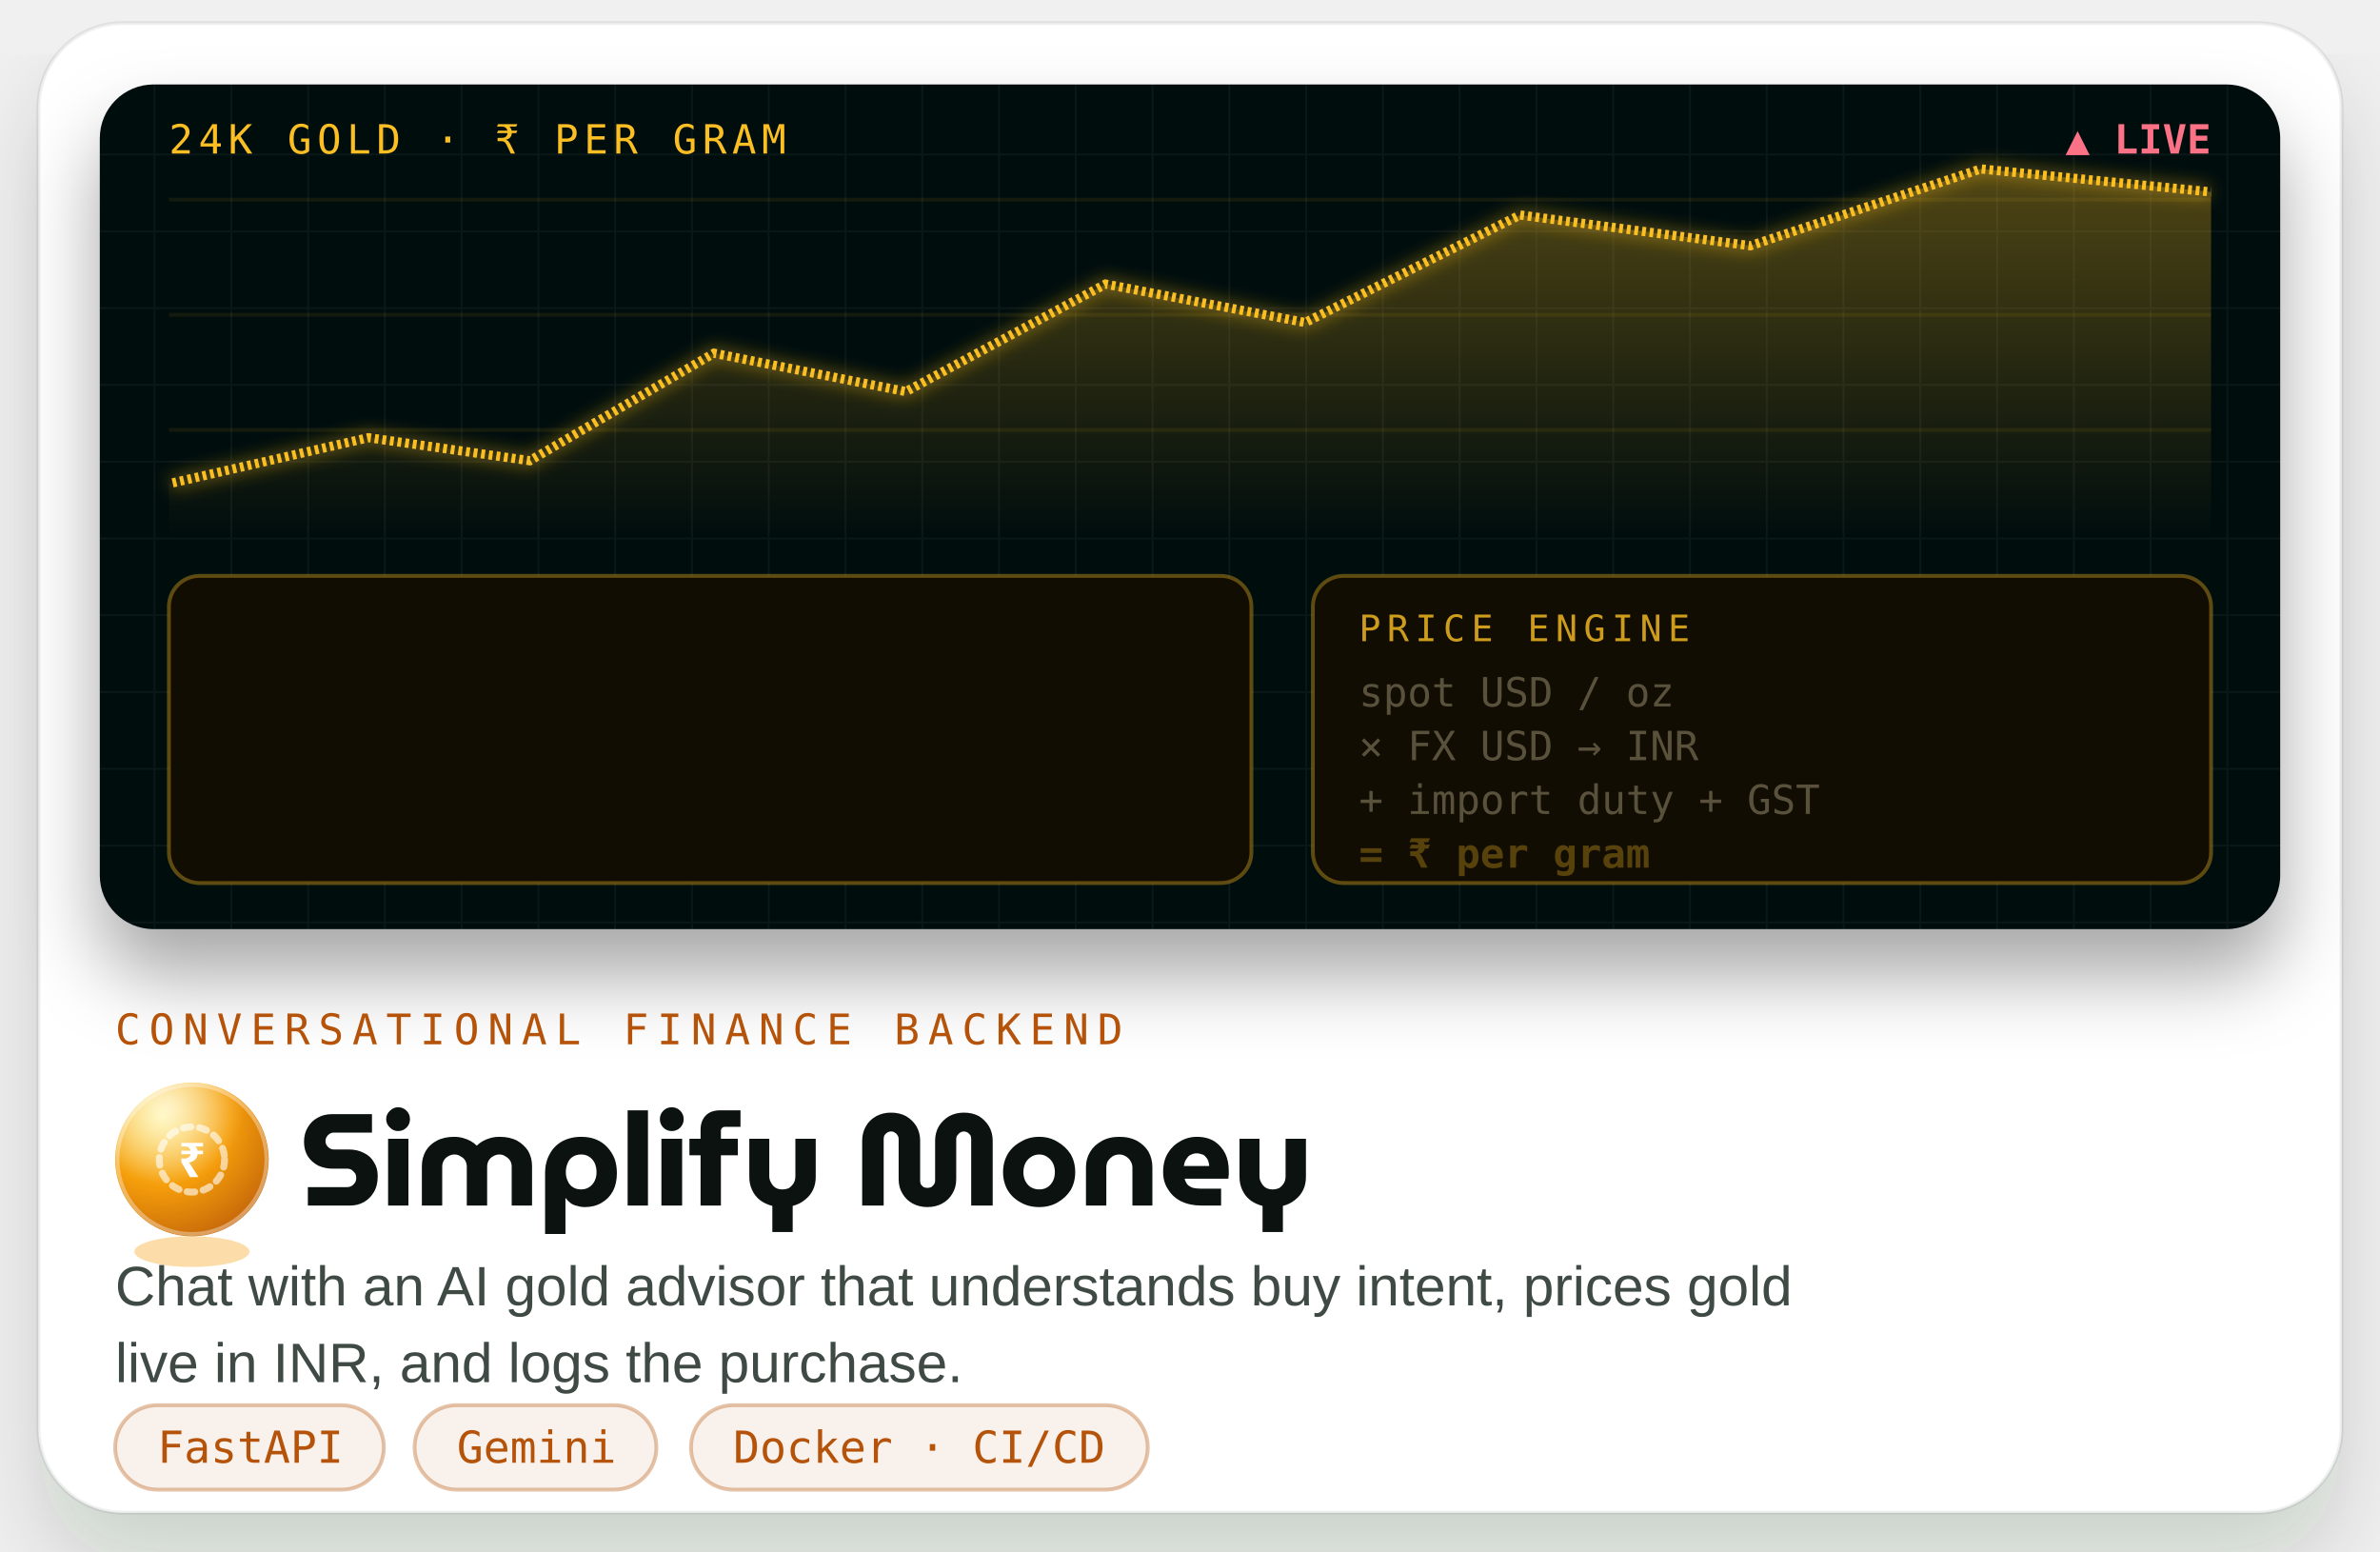
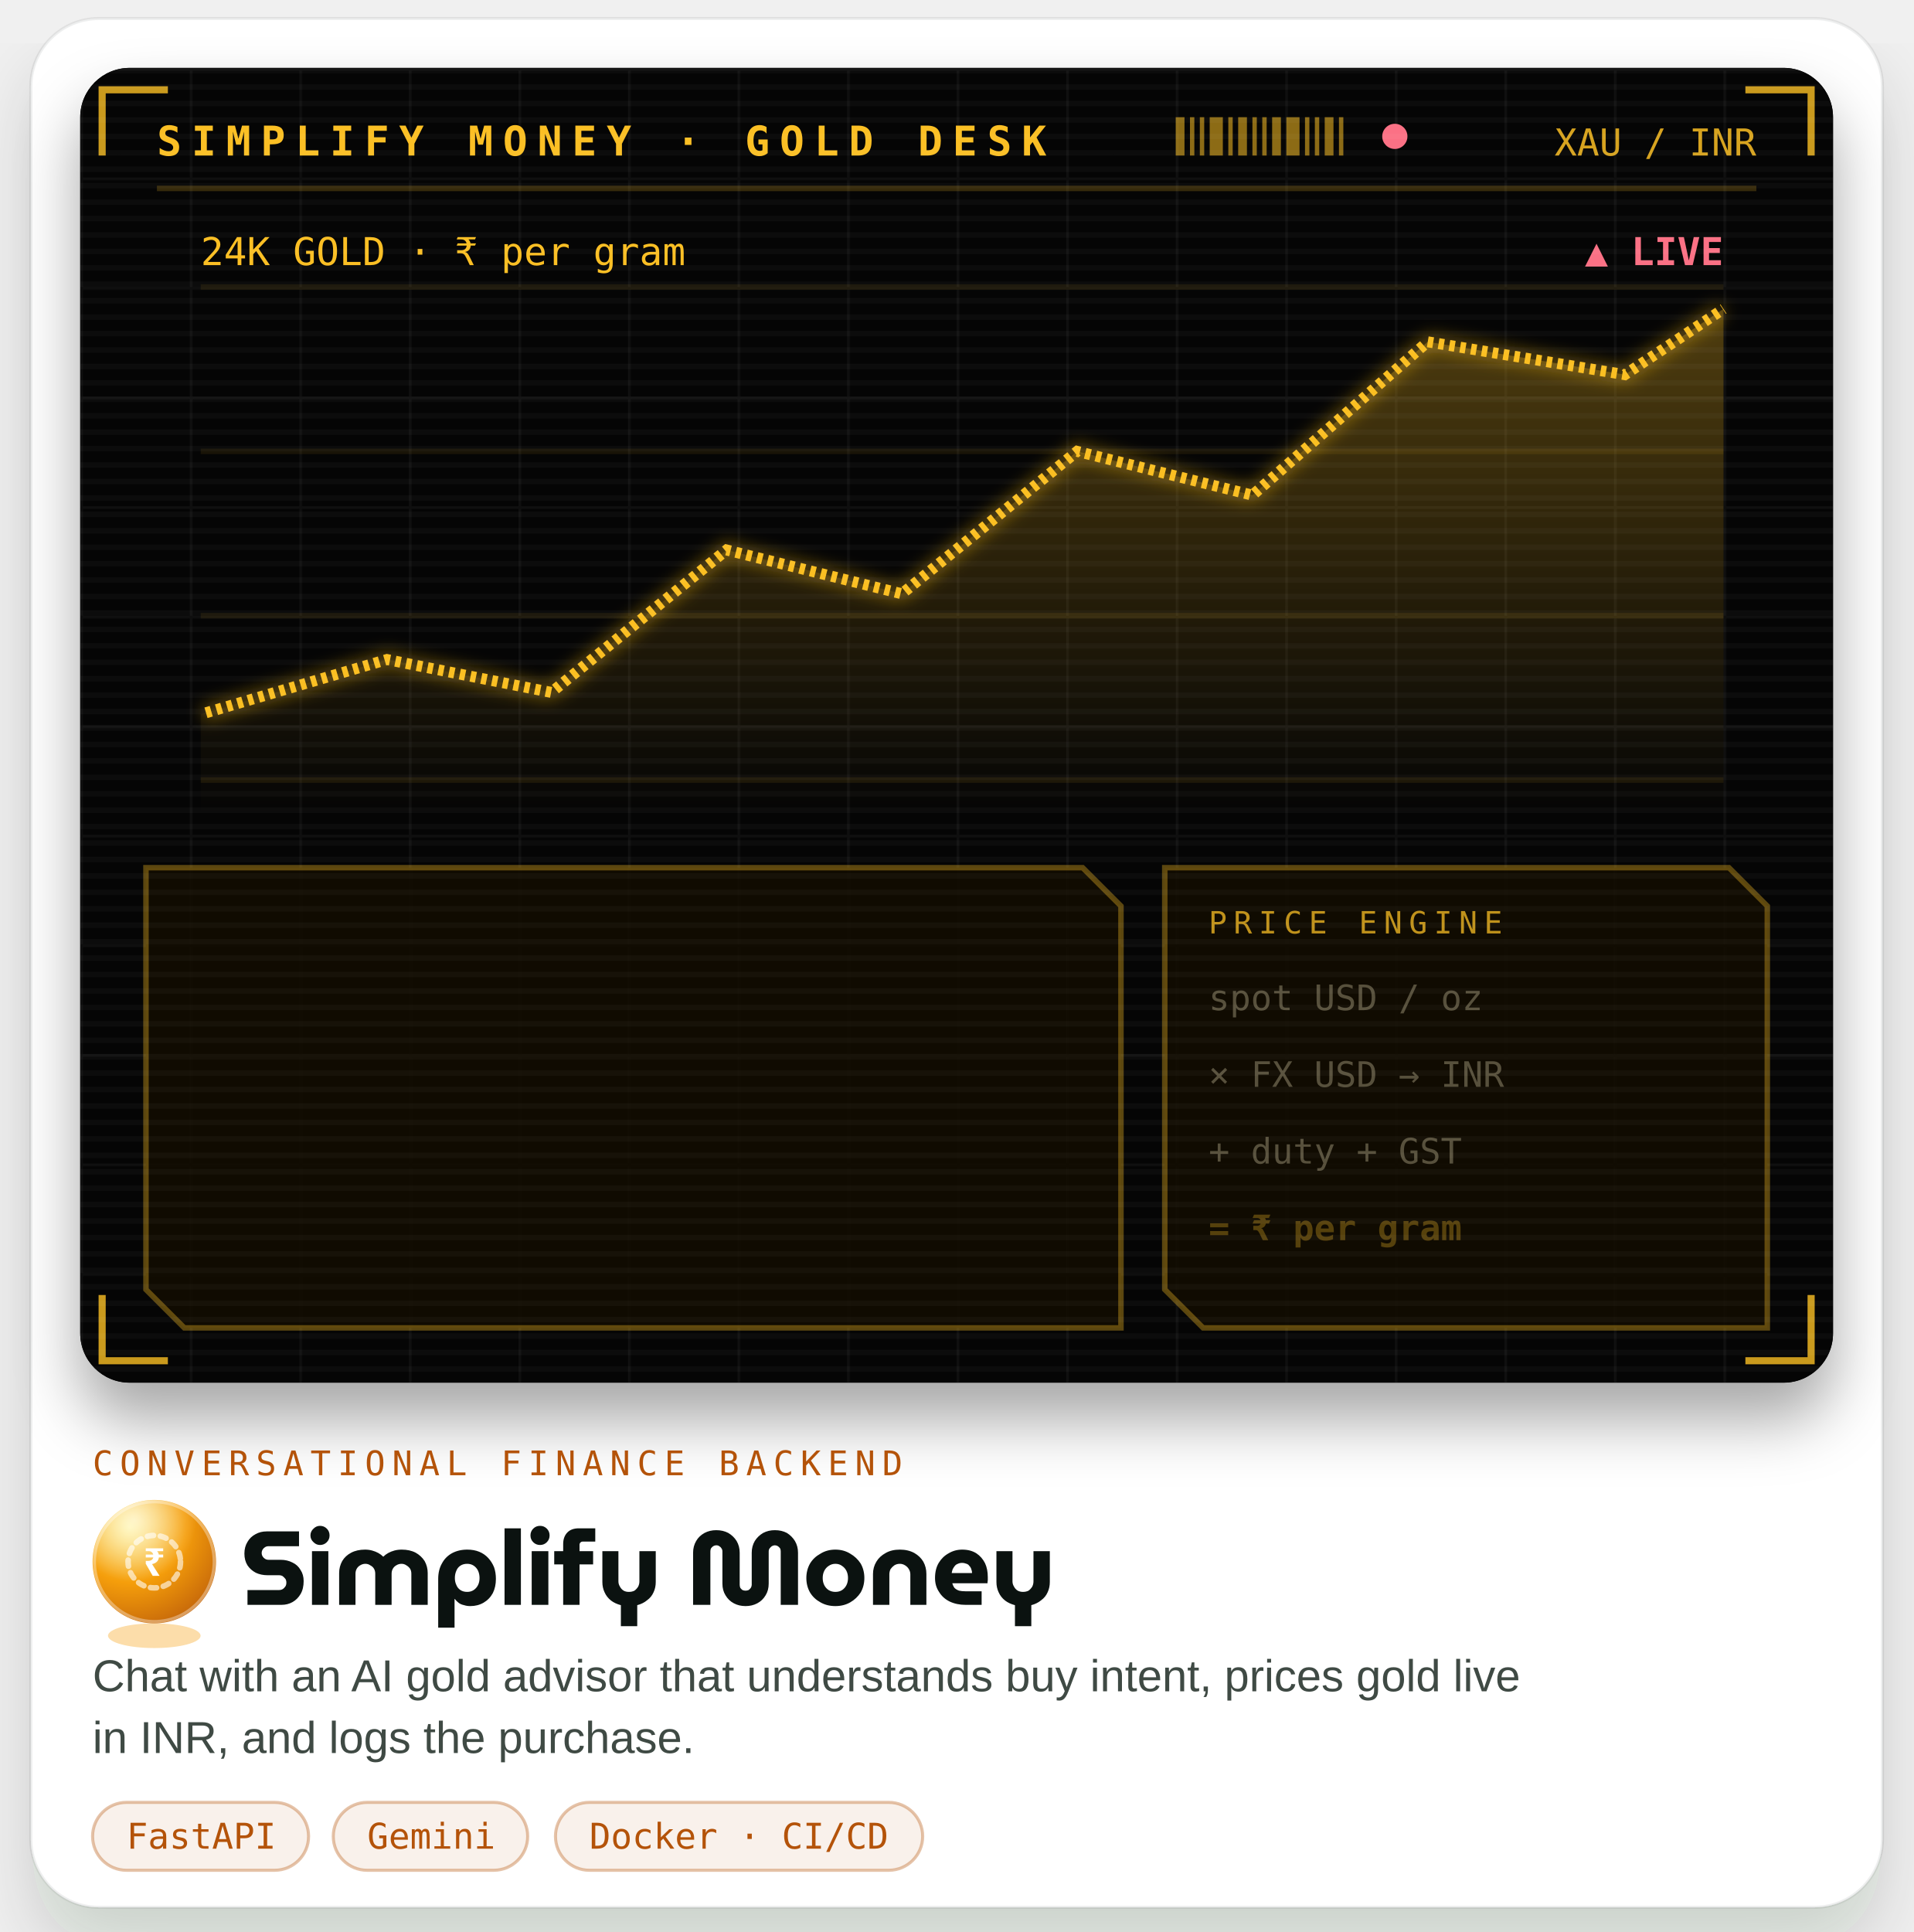
- <svg xmlns="http://www.w3.org/2000/svg" width="620" height="404" viewBox="0 0 620 404" role="img">
-   <style>.live{animation:live 1.2s steps(2,jump-none) infinite}@keyframes live{50%{opacity:.15}}.float{animation:float 5s ease-in-out infinite}@keyframes float{50%{transform:translateY(-3px)}}.draw{stroke-dasharray:1;stroke-dashoffset:1;animation:draw 7s ease-in-out infinite}@keyframes draw{0%{stroke-dashoffset:1}45%,96%{stroke-dashoffset:0}100%{stroke-dashoffset:1}}.msg{opacity:0;animation:msg 7s ease-out infinite}@keyframes msg{0%{opacity:0;transform:translateY(5px)}6%,88%{opacity:1;transform:none}100%{opacity:0}}.step{opacity:.3;animation:step 7s ease-out infinite}@keyframes step{0%{opacity:.3}5%,80%{opacity:1}95%,100%{opacity:.3}}</style>
+ <svg xmlns="http://www.w3.org/2000/svg" width="620" height="626" viewBox="0 0 620 626" role="img">
+   <style>.rd-spin { transform-box: view-box; animation: spin 4s linear infinite; }.vt-429 { opacity: 0; animation: vt429 5.6s ease-in-out infinite; }.vt-200 { opacity: 0; animation: vt200 5.6s ease-in-out infinite; }.vt-ans { stroke-dasharray: 1; stroke-dashoffset: 1; animation: vtans 5.6s ease-in-out infinite; }.vt-ring { stroke-dasharray: 1; stroke-dashoffset: 1; animation: vtring 5.6s ease-in-out infinite; }.vt-p1 { opacity: 0; animation: vtp1 5.6s ease-in-out infinite; }.vt-p2 { opacity: 0; animation: vtp2 5.6s ease-in-out infinite; }.au-draw { stroke-dasharray: 1; stroke-dashoffset: 1; animation: audraw 3.5s linear infinite; }.au-live { animation: aulive 1.6s ease-in-out infinite; }.au-s0 { opacity: 0; animation: au-s0 7s ease-out infinite; }.au-s1 { opacity: 0; animation: au-s1 7s ease-out infinite; }.au-s2 { opacity: 0; animation: au-s2 7s ease-out infinite; }.au-p0 { opacity: 0.3; animation: au-p0 7s ease-out infinite; }.au-p1 { opacity: 0.3; animation: au-p1 7s ease-out infinite; }.au-p2 { opacity: 0.3; animation: au-p2 7s ease-out infinite; }.au-p3 { opacity: 0.3; animation: au-p3 7s ease-out infinite; }.rd-sonar { transform-box: fill-box; transform-origin: center; opacity: 0; animation: rsonar 3.2s ease-out infinite; }.rd-lock { transform-box: view-box; opacity: 0; animation: rlock 4s linear infinite; }.rd-card { opacity: 0; animation: rcard 4s ease-out infinite; }.vt-flow { animation: vflow 1.4s linear infinite; }.vt-float { animation: vfloat 4s ease-in-out infinite; }.vt-shine { animation: vshine 2.8s ease-in-out infinite; }.vt-twinkle { transform-box: fill-box; transform-origin: center; animation: vtwinkle 1.8s ease-in-out infinite; }.gl-eq { transform-box: fill-box; transform-origin: center; animation: gleq 0.9s ease-in-out infinite alternate; }.ev-eqc { transform-box: fill-box; transform-origin: center; animation: eq 0.8s ease-in-out infinite alternate; }.ev-type { clip-path: inset(0 100% 0 0); animation: evtype 8s steps(52) infinite; }.ev-sub { opacity: 0; animation: evsub 8s ease-out infinite; }.ev-chip { opacity: 0; animation: evchip 8s ease-out infinite; }.ev-neon { opacity: 0.12; animation: evneon 8s linear infinite; }.ev-press { opacity: 0; transform-box: fill-box; transform-origin: center; animation: evpress 8s ease-out infinite; }.ev-sweep { animation: evsweep 8s ease-in-out infinite; }.ev-toast { opacity: 0; animation: evtoast 8s ease-out infinite; }.rd-sweep { transform-box: view-box; transform-origin: 100px 100px; animation: spin 4s linear infinite; }.rd-blip { opacity: 0.15; animation: rblip 4s linear infinite; }.rd-ping { transform-box: fill-box; transform-origin: center; opacity: 0; animation: rping 4s ease-out infinite; }.rd-ticker { animation: rticker 22s linear infinite; }.rd-cell { animation: rcell 3.6s linear infinite; }.rd-flash { opacity: 0; animation: rflash 4s ease-out infinite; }.rd-packet { animation: rpacket 4s linear infinite; }.vt-card { animation: vcard 5.6s ease-out infinite; }.vt-bar { transform-box: fill-box; transform-origin: bottom; animation: vbar 5.6s ease-out infinite; }.vt-track { opacity: 0.35; animation: vtrack 4.5s linear infinite; }.ev-playhead { animation: evplay 10s linear infinite; }.rd-live { animation: live 1.2s steps(2, jump-none) infinite; }.ev-scan { animation: evscan 3.4s ease-in-out infinite; }.ev-lid { transform-box: view-box; transform-origin: 160px 96px; animation: blink 5s ease-in-out infinite; }.ev-eq { transform-box: fill-box; transform-origin: 50% 100%; animation: eq 0.8s ease-in-out infinite alternate; }.ev-pupil { transform-box: fill-box; transform-origin: center; animation: pupil 2.4s ease-in-out infinite; }.ev-pill { opacity: 0.3; animation: pill 3.6s ease-in-out infinite; }.vt-fill { transform-box: fill-box; transform-origin: left center; animation: vfill 5.2s ease-in-out infinite; }.vt-hub { transform-box: fill-box; transform-origin: center; animation: hub 2.6s ease-in-out infinite; }.gl-spin { transform-box: view-box; transform-origin: 12px 12px; animation: spin 3.2s linear infinite; }.gl-ping { transform-box: fill-box; transform-origin: center; animation: glping 3.2s ease-out infinite; }.gl-blink { transform-box: view-box; transform-origin: 12px 12px; animation: blink 4.5s ease-in-out infinite; }.gl-look { animation: gllook 4.5s ease-in-out infinite; }.gl-node { transform-box: fill-box; transform-origin: center; animation: glnode 1.4s ease-in-out infinite; }@keyframes vt429 { 0%, 20% { opacity: 0; } 23%, 36% { opacity: 1; } 40%, 100% { opacity: 0; } }@keyframes vt200 { 0%, 46% { opacity: 0; } 50%, 90% { opacity: 1; } 94%, 100% { opacity: 0; } }@keyframes vtans { 0%, 60% { stroke-dashoffset: 1; } 76%, 95% { stroke-dashoffset: 0; } 100% { stroke-dashoffset: 1; } }@keyframes vtring { 0%, 76% { stroke-dashoffset: 1; } 88%, 97% { stroke-dashoffset: 0.12; } 100% { stroke-dashoffset: 1; } }@keyframes vtp1 { 0% { transform: translate(70px, 92px); opacity: 0; } 10% { transform: translate(132px, 107px); opacity: 1; } 14% { transform: translate(184px, 112px); opacity: 1; } 22% { transform: translate(240px, 50px); opacity: 1; } 28%, 100% { transform: translate(240px, 50px); opacity: 0; } }@keyframes vtp2 { 0%, 40% { transform: translate(184px, 112px); opacity: 0; } 50% { transform: translate(240px, 90px); opacity: 1; } 60% { transform: translate(240px, 90px); opacity: 1; } 68% { transform: translate(225px, 150px); opacity: 1; } 78%, 100% { transform: translate(223px, 196px); opacity: 0; } }@keyframes audraw { 0% { stroke-dashoffset: 1; } 70%, 100% { stroke-dashoffset: 0; } }@keyframes aulive { 0%, 100% { opacity: 0.3; } 50% { opacity: 1; } }@keyframes au-s0 { 0%, 2.0% { opacity: 0; } 6.0%, 93% { opacity: 1; } 100% { opacity: 0; } }@keyframes au-s1 { 0%, 22.0% { opacity: 0; } 26.0%, 93% { opacity: 1; } 100% { opacity: 0; } }@keyframes au-s2 { 0%, 42.0% { opacity: 0; } 46.0%, 93% { opacity: 1; } 100% { opacity: 0; } }@keyframes au-p0 { 0%, 50.0% { opacity: 0.3; } 54.0%, 93% { opacity: 1; } 100% { opacity: 0.3; } }@keyframes au-p1 { 0%, 60.0% { opacity: 0.3; } 64.0%, 93% { opacity: 1; } 100% { opacity: 0.3; } }@keyframes au-p2 { 0%, 70.0% { opacity: 0.3; } 74.0%, 93% { opacity: 1; } 100% { opacity: 0.3; } }@keyframes au-p3 { 0%, 80.0% { opacity: 0.3; } 84.0%, 93% { opacity: 1; } 100% { opacity: 0.3; } }@keyframes rsonar { 0% { transform: scale(0.05); opacity: 0.8; } 100% { transform: scale(1); opacity: 0; } }@keyframes rlock { 0% { opacity: 0; transform: scale(2.2); } 6% { opacity: 1; transform: scale(1); } 55% { opacity: 1; transform: scale(1); } 70%, 100% { opacity: 0; transform: scale(1); } }@keyframes rcard { 0%, 3% { opacity: 0; transform: translateX(-6px); } 10%, 55% { opacity: 1; transform: none; } 70%, 100% { opacity: 0; transform: none; } }@keyframes vflow { to { stroke-dashoffset: -34; } }@keyframes vfloat { 50% { transform: translateY(-3px); } }@keyframes vshine { 0% { transform: translateX(0) skewX(-18deg); } 60%, 100% { transform: translateX(78px) skewX(-18deg); } }@keyframes vtwinkle { 0%, 100% { opacity: 0.1; transform: scale(0.4); } 50% { opacity: 1; transform: scale(1.1); } }@keyframes gleq { from { transform: scaleY(0.5); } to { transform: scaleY(1); } }@keyframes evtype { 0%, 4% { clip-path: inset(0 100% 0 0); } 34%, 95% { clip-path: inset(0 0 0 0); } 100% { clip-path: inset(0 100% 0 0); } }@keyframes evsub { 0%, 34% { opacity: 0; } 38%, 94% { opacity: 1; } 100% { opacity: 0; } }@keyframes evchip { 0% { opacity: 0; transform: translateY(3px); } 3%, 62% { opacity: 1; transform: none; } 66%, 100% { opacity: 0; } }@keyframes evneon { 0% { opacity: 0.12; } 1% { opacity: 0.9; } 2% { opacity: 0.25; } 3.5% { opacity: 1; } 4.5% { opacity: 0.5; } 6%, 50% { opacity: 1; } 56%, 100% { opacity: 0.12; } }@keyframes evpress { 0%, 76% { opacity: 0; transform: scale(1); } 78% { opacity: 1; transform: scale(0.94); } 81% { transform: scale(1.04); } 84%, 92% { opacity: 1; transform: scale(1); } 96%, 100% { opacity: 0; } }@keyframes evsweep { 0%, 62% { transform: translateX(0) skewX(-20deg); } 74%, 100% { transform: translateX(420px) skewX(-20deg); } }@keyframes evtoast { 0%, 80% { opacity: 0; transform: translateY(6px); } 83%, 95% { opacity: 1; transform: none; } 100% { opacity: 0; } }@keyframes spin { to { transform: rotate(360deg); } }@keyframes rblip { 0% { opacity: 1; } 70%, 100% { opacity: 0.15; } }@keyframes rping { 0% { transform: scale(1); opacity: 0.9; } 45%, 100% { transform: scale(5); opacity: 0; } }@keyframes rticker { to { transform: translateY(-200px); } }@keyframes rcell { 0% { opacity: 1; } 25%, 100% { opacity: 0.28; } }@keyframes rflash { 0% { opacity: 1; } 30%, 100% { opacity: 0; } }@keyframes rpacket { 0% { transform: translateX(0); opacity: 1; } 80% { transform: translateX(264px); opacity: 1; } 90%, 100% { transform: translateX(264px); opacity: 0; } }@keyframes vcard { 0% { opacity: 0; transform: translateX(-10px); } 12%, 90% { opacity: 1; transform: none; } 100% { opacity: 0; } }@keyframes vbar { 0%, 84% { transform: scaleY(0.15); } 93%, 98% { transform: scaleY(1); } 100% { transform: scaleY(0.15); } }@keyframes vtrack { 0%, 10% { opacity: 1; } 12%, 100% { opacity: 0.35; } }@keyframes evplay { to { transform: translateX(292px); } }@keyframes live { 50% { opacity: 0.15; } }@keyframes evscan { 0%, 100% { transform: translateY(0); opacity: 0.05; } 50% { transform: translateY(var(--scan-d, 150px)); opacity: 0.55; } }@keyframes blink { 0%, 90%, 100% { transform: scaleY(1); } 94% { transform: scaleY(0.06); } }@keyframes eq { from { transform: scaleY(0.2); } to { transform: scaleY(1); } }@keyframes pupil { 50% { transform: scale(1.35); } }@keyframes pill { 0%, 45%, 100% { opacity: 0.3; } 10%, 32% { opacity: 1; } }@keyframes vfill { 0% { transform: scaleX(0); } 15%, 90% { transform: scaleX(1); } 100% { transform: scaleX(0); } }@keyframes hub { 50% { transform: scale(1.12); } }@keyframes glping { 0%, 100% { opacity: 0.35; transform: scale(0.8); } 12% { opacity: 1; transform: scale(1.35); } }@keyframes gllook { 0%, 30%, 100% { transform: translateX(0); } 45%, 60% { transform: translateX(1.2px); } 72%, 85% { transform: translateX(-1.2px); } }@keyframes glnode { 0%, 100% { transform: scale(0.8); opacity: 0.75; } 30% { transform: scale(1.3); opacity: 1; } }.gl-live{animation:live 1.2s steps(2,jump-none) infinite}@keyframes live{50%{opacity:.15}}.float{animation:float 5s ease-in-out infinite}@keyframes float{50%{transform:translateY(-3px)}}</style>
  <defs>
    <filter id="card" x="-10%" y="-10%" width="120%" height="140%">
      <feDropShadow dx="0" dy="14" stdDeviation="12" flood-color="#062a1e" flood-opacity="0.16" />
    </filter>
-     <filter id="screen" x="-10%" y="-10%" width="120%" height="140%">
+     <filter id="screen" x="-10%" y="-10%" width="120%" height="130%">
      <feDropShadow dx="0" dy="12" stdDeviation="10" flood-color="#000" flood-opacity="0.35" />
    </filter>
    <clipPath id="scr">
-       <rect x="26" y="22" width="568" height="220" rx="14" />
+       <rect x="26" y="22" width="568" height="426" rx="16" />
    </clipPath>
-     <pattern id="g" width="20" height="20" patternUnits="userSpaceOnUse">
-       <path d="M20 0H0V20" fill="none" stroke="#fff" stroke-opacity="0.045" />
+     <pattern id="grid" width="20" height="20" patternUnits="userSpaceOnUse">
+       <path d="M20 0H0V20" fill="none" stroke="#fff" stroke-opacity="0.04" />
    </pattern>
-     <linearGradient id="area" x1="0" y1="0" x2="0" y2="1">
-       <stop offset="0" stop-color="#fbbf24" stop-opacity="0.32" />
-       <stop offset="1" stop-color="#fbbf24" stop-opacity="0" />
-     </linearGradient>
-     <filter id="ag" x="-20%" y="-50%" width="140%" height="200%">
-       <feGaussianBlur stdDeviation="2.2" result="b" />
-       <feMerge>
-         <feMergeNode in="b" />
-         <feMergeNode in="SourceGraphic" />
-       </feMerge>
-     </filter>
+     <pattern id="scan" width="4" height="3" patternUnits="userSpaceOnUse">
+       <rect width="4" height="1" fill="#fff" fill-opacity="0.03" />
+     </pattern>
  </defs>
  <g filter="url(#card)">
-     <rect x="10" y="6" width="600" height="388" rx="22" fill="#ffffff" stroke="rgba(11,18,16,0.07)" />
+     <rect x="10" y="6" width="600" height="612" rx="22" fill="#ffffff" stroke="rgba(11,18,16,0.07)" />
  </g>
  <g filter="url(#screen)">
-     <rect x="26" y="22" width="568" height="220" rx="14" fill="#060908" />
+     <rect x="26" y="22" width="568" height="426" rx="16" fill="#050505" />
  </g>
  <g clip-path="url(#scr)">
-     <rect x="26" y="22" width="568" height="220" fill="url(#g)" />
-     <g transform="translate(26 22)">
-       <path d="M18 30H550" stroke="#fbbf24" stroke-opacity="0.08" />
-       <path d="M18 60H550" stroke="#fbbf24" stroke-opacity="0.08" />
-       <path d="M18 90H550" stroke="#fbbf24" stroke-opacity="0.08" />
-       <path d="M18 104L70 92L112 98L160 70L210 80L262 52L314 62L370 34L430 42L490 22L550 28L550 118L18 118Z" fill="url(#area)" />
-       <path class="draw" d="M18 104L70 92L112 98L160 70L210 80L262 52L314 62L370 34L430 42L490 22L550 28" fill="none" stroke="#fbbf24" stroke-width="2.4" filter="url(#ag)" pathLength="1" />
-       <text x="18" y="18" fill="#fbbf24" font-family="ui-monospace, SFMono-Regular, 'Cascadia Code', Consolas, Menlo, monospace" font-size="10.5" letter-spacing="1.4">24K GOLD · ₹ PER GRAM</text>
-       <text class="live" x="550" y="18" text-anchor="end" fill="#fb7185" font-family="ui-monospace, SFMono-Regular, 'Cascadia Code', Consolas, Menlo, monospace" font-size="10.5" font-weight="700">▲ LIVE</text>
-       <rect x="18" y="128" width="282" height="80" rx="8" fill="#120d02" stroke="#fbbf24" stroke-opacity="0.35" />
-       <g class="msg" style="animation-delay:0.0s">
-         <rect x="103" y="136" width="189" height="20" rx="10" fill="#fbbf24" fill-opacity="0.12" stroke="#fbbf24" stroke-opacity="0.6" />
-         <text x="198" y="150" text-anchor="middle" fill="#fef3c7" font-family="ui-monospace, SFMono-Regular, 'Cascadia Code', Consolas, Menlo, monospace" font-size="9.5">I want to invest ₹5000 in gold</text>
+     <svg x="26" y="22" width="568" height="426" viewBox="0 0 320 240" overflow="hidden">
+       <rect width="320" height="240" fill="#050505" />
+       <rect width="320" height="240" fill="url(#grid)" />
+       <g>
+         <defs>
+           <filter id="au-glow" x="-50%" y="-50%" width="200%" height="200%">
+             <feGaussianBlur stdDeviation="1.6" result="b" />
+             <feMerge>
+               <feMergeNode in="b" />
+               <feMergeNode in="SourceGraphic" />
+             </feMerge>
+           </filter>
+           <linearGradient id="au-area" x1="0" y1="0" x2="0" y2="1">
+             <stop offset="0" stop-color="#fbbf24" stop-opacity="0.3" />
+             <stop offset="1" stop-color="#fbbf24" stop-opacity="0" />
+           </linearGradient>
+         </defs>
+         <g>
+           <path d="M4 16 V4 H16" fill="none" stroke="#fbbf24" stroke-opacity="0.8" stroke-width="1.3" />
+           <path d="M304 4 H316 V16" fill="none" stroke="#fbbf24" stroke-opacity="0.8" stroke-width="1.3" />
+           <path d="M4 224 V236 H16" fill="none" stroke="#fbbf24" stroke-opacity="0.8" stroke-width="1.3" />
+           <path d="M316 224 V236 H304" fill="none" stroke="#fbbf24" stroke-opacity="0.8" stroke-width="1.3" />
+           <text x="14" y="16" fill="#fbbf24" font-size="7.5" font-weight="600" letter-spacing="1.8" font-family="ui-monospace, SFMono-Regular, 'Cascadia Code', Consolas, Menlo, monospace">SIMPLIFY MONEY · GOLD DESK</text>
+           <g transform="translate(200 9)" fill="#fbbf24" fill-opacity="0.55">
+             <rect x="0" y="0" width="1.6" height="7" />
+             <rect x="2.6" y="0" width="0.8" height="7" />
+             <rect x="4.4" y="0" width="0.8" height="7" />
+             <rect x="6.2" y="0" width="2.4" height="7" />
+             <rect x="9.6" y="0" width="0.8" height="7" />
+             <rect x="11.4" y="0" width="1.6" height="7" />
+             <rect x="14" y="0" width="0.8" height="7" />
+             <rect x="15.8" y="0" width="0.8" height="7" />
+             <rect x="17.6" y="0" width="1.6" height="7" />
+             <rect x="20.2" y="0" width="2.4" height="7" />
+             <rect x="23.6" y="0" width="0.8" height="7" />
+             <rect x="25.4" y="0" width="0.8" height="7" />
+             <rect x="27.2" y="0" width="1.6" height="7" />
+             <rect x="29.8" y="0" width="0.8" height="7" />
+           </g>
+           <circle class="rd-live" cx="240" cy="12.5" r="2.3" fill="#fb7185" />
+           <text x="306" y="16" fill="#fbbf24" fill-opacity="0.85" font-size="6.8" text-anchor="end" font-family="ui-monospace, SFMono-Regular, 'Cascadia Code', Consolas, Menlo, monospace">XAU / INR</text>
+           <line x1="14" y1="22" x2="306" y2="22" stroke="#fbbf24" stroke-opacity="0.2" />
+         </g>
+         <line x1="22" y1="40" x2="300" y2="40" stroke="#fbbf24" stroke-opacity="0.08" />
+         <line x1="22" y1="70" x2="300" y2="70" stroke="#fbbf24" stroke-opacity="0.08" />
+         <line x1="22" y1="100" x2="300" y2="100" stroke="#fbbf24" stroke-opacity="0.08" />
+         <line x1="22" y1="130" x2="300" y2="130" stroke="#fbbf24" stroke-opacity="0.08" />
+         <path d="M22 118 L56 108 L86 114 L118 88 L150 96 L182 70 L214 78 L246 50 L282 56 L300 44 L300 136 L22 136 Z" fill="url(#au-area)" />
+         <path class="au-draw" pathLength="1" d="M22 118 L56 108 L86 114 L118 88 L150 96 L182 70 L214 78 L246 50 L282 56 L300 44" fill="none" stroke="#fbbf24" stroke-width="2" filter="url(#au-glow)" />
+         <text x="22" y="36" fill="#fbbf24" font-size="7" font-family="ui-monospace, SFMono-Regular, 'Cascadia Code', Consolas, Menlo, monospace">24K GOLD · ₹ per gram</text>
+         <text class="au-live" x="300" y="36" fill="#fb7185" font-size="7" font-weight="600" text-anchor="end" font-family="ui-monospace, SFMono-Regular, 'Cascadia Code', Consolas, Menlo, monospace">▲ LIVE</text>
+         <polygon points="12,146 183,146 190,153 190,230 19,230 12,223" fill="#120d02" fill-opacity="0.9" stroke="#fbbf24" stroke-opacity="0.35" />
+         <g class="au-s0">
+           <rect x="70" y="154" width="112" height="16" rx="8" fill="#fbbf24" fill-opacity="0.16" stroke="#fbbf24" stroke-opacity="0.6" />
+           <text x="126" y="164.5" fill="#fef3c7" font-size="6" text-anchor="middle" font-family="ui-monospace, SFMono-Regular, 'Cascadia Code', Consolas, Menlo, monospace">I want to invest ₹5000 in gold</text>
+         </g>
+         <g class="au-s1">
+           <rect x="20" y="176" width="130" height="16" rx="8" fill="#fff" fill-opacity="0.06" stroke="#fff" stroke-opacity="0.25" />
+           <text x="85" y="186.5" fill="#f5f5f4" font-size="6" text-anchor="middle" font-family="ui-monospace, SFMono-Regular, 'Cascadia Code', Consolas, Menlo, monospace">Today's 24K rate is live. Buy now?</text>
+         </g>
+         <g class="au-s2">
+           <rect x="20" y="200" width="92" height="14" rx="4" fill="#fb7185" fill-opacity="0.15" stroke="#fb7185" />
+           <text x="66" y="209.5" fill="#fecdd3" font-size="6" text-anchor="middle" font-family="ui-monospace, SFMono-Regular, 'Cascadia Code', Consolas, Menlo, monospace">wants_to_buy: true</text>
+         </g>
+         <polygon points="198,146 301,146 308,153 308,230 205,230 198,223" fill="#120d02" fill-opacity="0.9" stroke="#fbbf24" stroke-opacity="0.35" />
+         <text x="206" y="158" fill="#fbbf24" fill-opacity="0.75" font-size="5.6" letter-spacing="1.2" font-family="ui-monospace, SFMono-Regular, 'Cascadia Code', Consolas, Menlo, monospace">PRICE ENGINE</text>
+         <text class="au-p0" x="206" y="172" fill="#fef3c7" font-size="6.4" font-weight="400" font-family="ui-monospace, SFMono-Regular, 'Cascadia Code', Consolas, Menlo, monospace">spot  USD / oz</text>
+         <text class="au-p1" x="206" y="186" fill="#fef3c7" font-size="6.4" font-weight="400" font-family="ui-monospace, SFMono-Regular, 'Cascadia Code', Consolas, Menlo, monospace">× FX  USD → INR</text>
+         <text class="au-p2" x="206" y="200" fill="#fef3c7" font-size="6.4" font-weight="400" font-family="ui-monospace, SFMono-Regular, 'Cascadia Code', Consolas, Menlo, monospace">+ duty + GST</text>
+         <text class="au-p3" x="206" y="214" fill="#fbbf24" font-size="6.4" font-weight="700" font-family="ui-monospace, SFMono-Regular, 'Cascadia Code', Consolas, Menlo, monospace">= ₹ per gram</text>
      </g>
-       <g class="msg" style="animation-delay:1.1s">
-         <rect x="26" y="160" width="212" height="20" rx="10" fill="#fff" fill-opacity="0.12" stroke="#fff" stroke-opacity="0.6" />
-         <text x="132" y="174" text-anchor="middle" fill="#f5f5f4" font-family="ui-monospace, SFMono-Regular, 'Cascadia Code', Consolas, Menlo, monospace" font-size="9.5">Today's 24K rate is live. Buy now?</text>
+       <rect width="320" height="240" fill="url(#scan)" />
+     </svg>
+   </g>
+   <text x="30" y="478" fill="#b45309" font-family="ui-monospace, SFMono-Regular, 'Cascadia Code', Consolas, Menlo, monospace" font-size="11" letter-spacing="2.2">CONVERSATIONAL FINANCE BACKEND</text>
+   <g transform="translate(0 204)">
+     <g class="float">
+       <defs>
+         <radialGradient id="mgold" cx="0.3" cy="0.22" r="1">
+           <stop offset="0" stop-color="#fef08a" />
+           <stop offset="0.45" stop-color="#f59e0b" />
+           <stop offset="1" stop-color="#b45309" />
+         </radialGradient>
+         <radialGradient id="mgoldh" cx="0.34" cy="0.16" r="0.5">
+           <stop offset="0" stop-color="#fff" stop-opacity="0.6" />
+           <stop offset="1" stop-color="#fff" stop-opacity="0" />
+         </radialGradient>
+       </defs>
+       <ellipse cx="50" cy="326" rx="15" ry="4" fill="#f59e0b" opacity="0.35" />
+       <circle cx="50" cy="302" r="20" fill="url(#mgold)" />
+       <g transform="translate(38 290)" fill="none" stroke="#fff" stroke-width="1.8" stroke-linecap="round">
+         <circle cx="12" cy="12" r="8.5" stroke-opacity="0.6" stroke-dasharray="2 2.2" />
+         <text x="12" y="16.6" fill="#fff" stroke="none" font-size="12.5" font-weight="700" text-anchor="middle" font-family="Arial">₹</text>
      </g>
-       <g class="msg" style="animation-delay:2.2s">
-         <rect x="26" y="184" width="121" height="20" rx="10" fill="#fb7185" fill-opacity="0.12" stroke="#fb7185" stroke-opacity="0.6" />
-         <text x="86" y="198" text-anchor="middle" fill="#fecdd3" font-family="ui-monospace, SFMono-Regular, 'Cascadia Code', Consolas, Menlo, monospace" font-size="9.5">wants_to_buy: true</text>
-       </g>
-       <rect x="316" y="128" width="234" height="80" rx="8" fill="#120d02" stroke="#fbbf24" stroke-opacity="0.35" />
-       <text x="328" y="145" fill="#fbbf24" fill-opacity="0.8" font-family="ui-monospace, SFMono-Regular, 'Cascadia Code', Consolas, Menlo, monospace" font-size="9.5" letter-spacing="1.6">PRICE ENGINE</text>
-       <text class="step" x="328" y="162" fill="#fef3c7" font-family="ui-monospace, SFMono-Regular, 'Cascadia Code', Consolas, Menlo, monospace" font-size="10.5" font-weight="400" style="animation-delay:3.4s">spot  USD / oz</text>
-       <text class="step" x="328" y="176" fill="#fef3c7" font-family="ui-monospace, SFMono-Regular, 'Cascadia Code', Consolas, Menlo, monospace" font-size="10.5" font-weight="400" style="animation-delay:3.8s">× FX  USD → INR</text>
-       <text class="step" x="328" y="190" fill="#fef3c7" font-family="ui-monospace, SFMono-Regular, 'Cascadia Code', Consolas, Menlo, monospace" font-size="10.5" font-weight="400" style="animation-delay:4.2s">+ import duty + GST</text>
-       <text class="step" x="328" y="204" fill="#fbbf24" font-family="ui-monospace, SFMono-Regular, 'Cascadia Code', Consolas, Menlo, monospace" font-size="10.5" font-weight="700" style="animation-delay:4.6s">= ₹ per gram</text>
+       <circle cx="50" cy="302" r="20" fill="url(#mgoldh)" />
+       <circle cx="50" cy="302" r="19.4" fill="none" stroke="#fff" stroke-opacity="0.35" />
    </g>
  </g>
-   <text x="30" y="272" fill="#b45309" font-family="ui-monospace, SFMono-Regular, 'Cascadia Code', Consolas, Menlo, monospace" font-size="11" letter-spacing="2.2">CONVERSATIONAL FINANCE BACKEND</text>
-   <g class="float">
-     <defs>
-       <radialGradient id="mg" cx="0.3" cy="0.22" r="1">
-         <stop offset="0" stop-color="#fef08a" />
-         <stop offset="0.45" stop-color="#f59e0b" />
-         <stop offset="1" stop-color="#b45309" />
-       </radialGradient>
-       <radialGradient id="mgh" cx="0.34" cy="0.16" r="0.5">
-         <stop offset="0" stop-color="#fff" stop-opacity="0.6" />
-         <stop offset="1" stop-color="#fff" stop-opacity="0" />
-       </radialGradient>
-     </defs>
-     <ellipse cx="50" cy="326" rx="15" ry="4" fill="#f59e0b" opacity="0.35" />
-     <circle cx="50" cy="302" r="20" fill="url(#mg)" />
-     <g transform="translate(38 290)" fill="none" stroke="#fff" stroke-width="1.8" stroke-linecap="round">
-       <circle cx="12" cy="12" r="8.5" stroke-opacity="0.6" stroke-dasharray="2 2.2" />
-       <text x="12" y="16.6" fill="#fff" stroke="none" font-size="12.5" font-weight="700" text-anchor="middle" font-family="Arial">₹</text>
-     </g>
-     <circle cx="50" cy="302" r="20" fill="url(#mgh)" />
-     <circle cx="50" cy="302" r="19.4" fill="none" stroke="#fff" stroke-opacity="0.35" />
-   </g>
-   <path d="M80.2 314V309.2H90.4Q91.1 309.2 91.6 308.9Q92.1 308.6 92.5 308Q92.8 307.5 92.8 306.8Q92.8 306.1 92.5 305.6Q92.1 305.1 91.6 304.7Q91.1 304.4 90.4 304.4H86.7Q84.6 304.4 82.9 303.6Q81.2 302.7 80.2 301.2Q79.2 299.6 79.2 297.4Q79.2 295.2 80.2 293.6Q81.1 292 82.8 291.1Q84.4 290.2 86.4 290.2H96.9V295H87Q86.4 295 85.9 295.3Q85.4 295.6 85.1 296.1Q84.8 296.6 84.8 297.2Q84.8 297.8 85.1 298.3Q85.4 298.8 85.9 299.1Q86.4 299.4 87 299.4H90.9Q93.1 299.4 94.8 300.3Q96.5 301.1 97.4 302.7Q98.4 304.2 98.4 306.3Q98.4 308.8 97.4 310.5Q96.4 312.2 94.8 313.1Q93.2 314 91.2 314ZM101.1 314V296.6H106.4V314ZM103.7 294.6Q102.5 294.6 101.6 293.7Q100.6 292.8 100.6 291.5Q100.6 290.2 101.6 289.3Q102.5 288.4 103.7 288.4Q105 288.4 105.9 289.3Q106.8 290.2 106.8 291.5Q106.8 292.8 105.9 293.7Q105 294.6 103.7 294.6ZM109.9 314V303.7Q109.9 301.6 110.9 299.8Q111.9 298.1 113.8 297.1Q115.7 296.1 118.3 296.1Q119.5 296.1 120.6 296.4Q121.7 296.7 122.6 297.2Q123.5 297.7 124.2 298.4H124.2Q124.9 297.7 125.8 297.2Q126.7 296.7 127.8 296.4Q128.9 296.1 130.2 296.1Q132.8 296.1 134.7 297.1Q136.5 298.1 137.6 299.8Q138.6 301.6 138.6 303.7V314H133.3V303.9Q133.3 303 132.9 302.3Q132.4 301.6 131.7 301.2Q131 300.7 130.1 300.7Q129.2 300.7 128.4 301.2Q127.7 301.6 127.3 302.3Q126.9 303 126.9 303.9V314H121.6V303.9Q121.6 303 121.2 302.3Q120.8 301.6 120 301.2Q119.3 300.7 118.4 300.7Q117.5 300.7 116.7 301.2Q116 301.6 115.6 302.3Q115.2 303 115.2 303.9V314ZM151.4 296.1Q153.6 296.1 155.3 296.8Q157 297.5 158.2 298.8Q159.4 300.1 160.1 301.8Q160.7 303.5 160.7 305.6Q160.7 308.2 159.7 310.2Q158.6 312.2 156.7 313.3Q154.8 314.4 152.4 314.4Q151.3 314.4 150.4 314.1Q149.4 313.9 148.7 313.4Q147.9 312.8 147.4 312.1H147.3V321.4H142V305.6Q142 302.7 143.2 300.6Q144.3 298.5 146.4 297.3Q148.6 296.1 151.4 296.1ZM151.4 300.7Q150.1 300.7 149.2 301.3Q148.3 301.9 147.9 302.9Q147.4 304 147.4 305.3Q147.4 306.6 147.9 307.6Q148.3 308.6 149.2 309.2Q150.1 309.8 151.4 309.8Q152.6 309.8 153.5 309.2Q154.4 308.6 154.9 307.6Q155.4 306.6 155.4 305.3Q155.4 304 154.9 302.9Q154.4 301.9 153.5 301.3Q152.6 300.7 151.4 300.7ZM163.5 314V289.2H168.8V314ZM172.3 314V296.6H177.7V314ZM175 294.6Q173.7 294.6 172.8 293.7Q171.9 292.8 171.9 291.5Q171.9 290.2 172.8 289.3Q173.7 288.4 175 288.4Q176.3 288.4 177.2 289.3Q178.1 290.2 178.1 291.5Q178.1 292.8 177.2 293.7Q176.3 294.6 175 294.6ZM182.5 314V300.9H179.6V296.6H182.5V294.3Q182.5 291.9 183.9 290.5Q185.2 289.2 187.6 289.2H192.9V293.5H188.8Q188.4 293.5 188.1 293.8Q187.8 294.1 187.8 294.5V296.6H192.2V300.9H187.8V314ZM201.2 320.9V314.1Q199.3 313.6 198 312.6Q196.6 311.5 195.9 309.9Q195.2 308.4 195.2 306.6V296.6H200.4V306.4Q200.4 307.3 200.9 308.1Q201.3 308.9 202.1 309.4Q202.8 309.8 203.8 309.8Q204.8 309.8 205.6 309.4Q206.3 308.9 206.8 308.1Q207.2 307.3 207.2 306.4V296.6H212.5V306.6Q212.5 308.4 211.8 309.9Q211.1 311.4 209.7 312.5Q208.4 313.6 206.5 314.1V320.9ZM241.6 314.4Q239.5 314.4 237.8 313.5Q236.1 312.6 235.1 310.9Q234.1 309.3 234.1 307.1V296.7Q234.1 296.1 233.8 295.7Q233.6 295.3 233.1 295Q232.7 294.7 232.1 294.7Q231.6 294.7 231.1 295Q230.7 295.3 230.4 295.7Q230.2 296.1 230.2 296.7V314H224.6V297.1Q224.6 295 225.6 293.3Q226.5 291.7 228.3 290.7Q230 289.8 232.1 289.8Q234.3 289.8 236 290.7Q237.7 291.7 238.7 293.3Q239.7 295 239.7 297.1V307.5Q239.7 308.1 239.9 308.5Q240.2 308.9 240.6 309.2Q241.1 309.4 241.6 309.4Q242.1 309.4 242.6 309.2Q243 308.9 243.3 308.5Q243.6 308.1 243.6 307.5V297.1Q243.6 295 244.6 293.3Q245.6 291.7 247.3 290.7Q249 289.8 251.1 289.8Q253.3 289.8 255 290.7Q256.6 291.7 257.6 293.3Q258.6 295 258.6 297.1V314H253V296.7Q253 296.1 252.8 295.7Q252.5 295.3 252.1 295Q251.6 294.7 251.1 294.7Q250.6 294.7 250.1 295Q249.7 295.3 249.4 295.7Q249.1 296.1 249.1 296.7V307.1Q249.1 309.3 248.1 310.9Q247.1 312.6 245.4 313.5Q243.7 314.4 241.6 314.4ZM270.7 314.4Q268 314.4 265.9 313.2Q263.7 312 262.5 310Q261.3 307.9 261.3 305.3Q261.3 302.7 262.5 300.6Q263.7 298.6 265.9 297.4Q268 296.1 270.7 296.1Q273.4 296.1 275.5 297.4Q277.6 298.6 278.9 300.6Q280.1 302.7 280.1 305.3Q280.1 307.9 278.9 310Q277.6 312 275.5 313.2Q273.4 314.4 270.7 314.4ZM270.7 309.8Q272 309.8 272.9 309.2Q273.8 308.6 274.3 307.6Q274.8 306.6 274.8 305.3Q274.8 304 274.3 303Q273.8 302 272.9 301.4Q272 300.7 270.7 300.7Q269.5 300.7 268.5 301.4Q267.6 302 267.1 303Q266.6 304 266.6 305.3Q266.6 306.6 267.1 307.6Q267.6 308.6 268.5 309.2Q269.5 309.8 270.7 309.8ZM282.9 314V304Q282.9 301.8 284 300Q285 298.3 287 297.2Q288.9 296.1 291.6 296.1Q294.3 296.1 296.3 297.2Q298.2 298.3 299.2 300Q300.2 301.8 300.2 304V314H295V304.1Q295 303.2 294.5 302.4Q294.1 301.7 293.3 301.2Q292.5 300.7 291.6 300.7Q290.6 300.7 289.8 301.2Q289.1 301.7 288.6 302.4Q288.2 303.2 288.2 304.1V314ZM312.9 314Q310 314 307.7 312.9Q305.5 311.8 304.3 309.8Q303 307.9 303 305.3Q303 302.4 304.2 300.4Q305.4 298.4 307.4 297.3Q309.4 296.1 311.8 296.1Q314.5 296.1 316.4 297.3Q318.2 298.5 319.2 300.5Q320.1 302.4 320.1 305Q320.1 305.4 320.1 306Q320 306.6 320 307H308.6Q308.8 307.8 309.3 308.5Q309.9 309.1 310.8 309.4Q311.7 309.6 312.8 309.6H318.1V314ZM308.4 303.7H315Q315 303.1 314.8 302.6Q314.7 302.1 314.4 301.7Q314.1 301.3 313.8 301Q313.4 300.7 312.9 300.6Q312.4 300.4 311.8 300.4Q311 300.4 310.4 300.7Q309.8 300.9 309.4 301.4Q309 301.9 308.7 302.5Q308.5 303.1 308.4 303.7ZM328.9 320.9V314.1Q327 313.6 325.7 312.6Q324.3 311.5 323.6 309.9Q322.9 308.4 322.9 306.6V296.6H328.1V306.4Q328.1 307.3 328.6 308.1Q329 308.9 329.8 309.4Q330.6 309.8 331.5 309.8Q332.5 309.8 333.3 309.4Q334 308.9 334.5 308.1Q334.9 307.3 334.9 306.4V296.6H340.2V306.6Q340.2 308.4 339.5 309.9Q338.8 311.4 337.4 312.5Q336.1 313.6 334.2 314.1V320.9Z" fill="#0b1210" />
-   <text x="30" y="340" fill="#3f4a44" font-family="'Segoe UI', -apple-system, BlinkMacSystemFont, 'Helvetica Neue', Arial, sans-serif" font-size="14.5">Chat with an AI gold advisor that understands buy intent, prices gold</text>
-   <text x="30" y="360" fill="#3f4a44" font-family="'Segoe UI', -apple-system, BlinkMacSystemFont, 'Helvetica Neue', Arial, sans-serif" font-size="14.5">live in INR, and logs the purchase.</text>
-   <rect x="30" y="366" width="70" height="22" rx="11" fill="#b45309" fill-opacity="0.08" stroke="#b45309" stroke-opacity="0.35" />
-   <text x="41" y="381" fill="#b45309" font-family="ui-monospace, SFMono-Regular, 'Cascadia Code', Consolas, Menlo, monospace" font-size="11.5">FastAPI</text>
-   <rect x="108" y="366" width="63" height="22" rx="11" fill="#b45309" fill-opacity="0.08" stroke="#b45309" stroke-opacity="0.35" />
-   <text x="119" y="381" fill="#b45309" font-family="ui-monospace, SFMono-Regular, 'Cascadia Code', Consolas, Menlo, monospace" font-size="11.5">Gemini</text>
-   <rect x="180" y="366" width="119" height="22" rx="11" fill="#b45309" fill-opacity="0.08" stroke="#b45309" stroke-opacity="0.35" />
-   <text x="191" y="381" fill="#b45309" font-family="ui-monospace, SFMono-Regular, 'Cascadia Code', Consolas, Menlo, monospace" font-size="11.5">Docker · CI/CD</text>
+   <path d="M80.2 520V515.2H90.4Q91.1 515.2 91.6 514.9Q92.1 514.6 92.5 514Q92.8 513.5 92.8 512.8Q92.8 512.1 92.5 511.6Q92.1 511.1 91.6 510.7Q91.1 510.4 90.4 510.4H86.7Q84.6 510.4 82.9 509.6Q81.2 508.7 80.2 507.2Q79.2 505.6 79.2 503.4Q79.2 501.2 80.2 499.6Q81.1 498 82.8 497.1Q84.4 496.2 86.4 496.2H96.9V501H87Q86.4 501 85.9 501.3Q85.4 501.6 85.1 502.1Q84.8 502.6 84.8 503.2Q84.8 503.8 85.1 504.3Q85.4 504.8 85.9 505.1Q86.4 505.4 87 505.4H90.9Q93.1 505.4 94.8 506.3Q96.5 507.1 97.4 508.7Q98.4 510.2 98.4 512.3Q98.4 514.8 97.4 516.5Q96.4 518.2 94.8 519.1Q93.2 520 91.2 520ZM101.1 520V502.6H106.4V520ZM103.7 500.6Q102.5 500.6 101.6 499.7Q100.6 498.8 100.6 497.5Q100.6 496.2 101.6 495.3Q102.5 494.4 103.7 494.4Q105 494.4 105.9 495.3Q106.8 496.2 106.8 497.5Q106.8 498.8 105.9 499.7Q105 500.6 103.7 500.6ZM109.9 520V509.7Q109.9 507.6 110.9 505.8Q111.9 504.1 113.8 503.1Q115.7 502.1 118.3 502.1Q119.5 502.1 120.6 502.4Q121.7 502.7 122.6 503.2Q123.5 503.7 124.2 504.4H124.2Q124.9 503.7 125.8 503.2Q126.7 502.7 127.8 502.4Q128.9 502.1 130.2 502.1Q132.8 502.1 134.7 503.1Q136.5 504.1 137.6 505.8Q138.6 507.6 138.6 509.7V520H133.3V509.9Q133.3 509 132.9 508.3Q132.4 507.6 131.7 507.2Q131 506.7 130.1 506.7Q129.2 506.7 128.4 507.2Q127.7 507.6 127.3 508.3Q126.9 509 126.9 509.9V520H121.6V509.9Q121.6 509 121.2 508.3Q120.8 507.6 120 507.2Q119.3 506.7 118.4 506.7Q117.5 506.7 116.7 507.2Q116 507.6 115.6 508.3Q115.2 509 115.2 509.9V520ZM151.4 502.1Q153.6 502.1 155.3 502.8Q157 503.5 158.2 504.8Q159.4 506.1 160.1 507.8Q160.7 509.5 160.7 511.6Q160.7 514.2 159.7 516.2Q158.6 518.2 156.7 519.3Q154.8 520.4 152.4 520.4Q151.3 520.4 150.4 520.1Q149.4 519.9 148.7 519.4Q147.9 518.8 147.4 518.1H147.3V527.4H142V511.6Q142 508.7 143.2 506.6Q144.3 504.5 146.4 503.3Q148.6 502.1 151.4 502.1ZM151.4 506.7Q150.1 506.7 149.2 507.3Q148.3 507.9 147.9 508.9Q147.4 510 147.4 511.3Q147.4 512.6 147.9 513.6Q148.3 514.6 149.2 515.2Q150.1 515.8 151.4 515.8Q152.6 515.8 153.5 515.2Q154.4 514.6 154.9 513.6Q155.4 512.6 155.4 511.3Q155.4 510 154.9 508.9Q154.4 507.9 153.5 507.3Q152.6 506.7 151.4 506.7ZM163.5 520V495.2H168.8V520ZM172.3 520V502.6H177.7V520ZM175 500.6Q173.7 500.6 172.8 499.7Q171.9 498.8 171.9 497.5Q171.9 496.2 172.8 495.3Q173.7 494.4 175 494.4Q176.3 494.4 177.2 495.3Q178.1 496.2 178.1 497.5Q178.1 498.8 177.2 499.7Q176.3 500.6 175 500.6ZM182.5 520V506.9H179.6V502.6H182.5V500.3Q182.5 497.9 183.9 496.5Q185.2 495.2 187.6 495.2H192.9V499.5H188.8Q188.4 499.5 188.1 499.8Q187.8 500.1 187.8 500.5V502.6H192.2V506.9H187.8V520ZM201.2 526.9V520.1Q199.3 519.6 198 518.6Q196.6 517.5 195.9 515.9Q195.2 514.4 195.2 512.6V502.6H200.4V512.4Q200.4 513.3 200.9 514.1Q201.3 514.9 202.1 515.4Q202.8 515.8 203.8 515.8Q204.8 515.8 205.6 515.4Q206.3 514.9 206.8 514.1Q207.2 513.3 207.2 512.4V502.6H212.5V512.6Q212.5 514.4 211.8 515.9Q211.1 517.5 209.7 518.5Q208.4 519.6 206.5 520.1V526.9ZM241.6 520.4Q239.5 520.4 237.8 519.5Q236.1 518.6 235.1 516.9Q234.1 515.3 234.1 513.1V502.7Q234.1 502.1 233.8 501.7Q233.6 501.3 233.1 501Q232.7 500.7 232.1 500.7Q231.6 500.7 231.1 501Q230.7 501.3 230.4 501.7Q230.2 502.1 230.2 502.7V520H224.6V503.1Q224.6 501 225.6 499.3Q226.5 497.7 228.3 496.7Q230 495.8 232.1 495.8Q234.3 495.8 236 496.7Q237.7 497.7 238.7 499.3Q239.7 501 239.7 503.1V513.5Q239.7 514 239.9 514.5Q240.2 514.9 240.6 515.2Q241.1 515.4 241.6 515.4Q242.1 515.4 242.6 515.2Q243 514.9 243.3 514.5Q243.6 514 243.6 513.5V503.1Q243.6 501 244.6 499.3Q245.6 497.7 247.3 496.7Q249 495.8 251.1 495.8Q253.3 495.8 255 496.7Q256.6 497.7 257.6 499.3Q258.6 501 258.6 503.1V520H253V502.7Q253 502.1 252.8 501.7Q252.5 501.3 252.1 501Q251.6 500.7 251.1 500.7Q250.6 500.7 250.1 501Q249.7 501.3 249.4 501.7Q249.1 502.1 249.1 502.7V513.1Q249.1 515.3 248.1 516.9Q247.1 518.6 245.4 519.5Q243.7 520.4 241.6 520.4ZM270.7 520.4Q268 520.4 265.9 519.2Q263.7 518 262.5 516Q261.3 513.9 261.3 511.3Q261.3 508.7 262.5 506.6Q263.7 504.6 265.9 503.4Q268 502.1 270.7 502.1Q273.4 502.1 275.5 503.4Q277.6 504.6 278.9 506.6Q280.1 508.7 280.1 511.3Q280.1 513.9 278.9 516Q277.6 518 275.5 519.2Q273.4 520.4 270.7 520.4ZM270.7 515.8Q272 515.8 272.9 515.2Q273.8 514.6 274.3 513.6Q274.8 512.6 274.8 511.3Q274.8 510 274.3 509Q273.8 508 272.9 507.4Q272 506.7 270.7 506.7Q269.5 506.7 268.5 507.4Q267.6 508 267.1 509Q266.6 510 266.6 511.3Q266.6 512.6 267.1 513.6Q267.6 514.6 268.5 515.2Q269.5 515.8 270.7 515.8ZM282.9 520V510Q282.9 507.8 284 506Q285 504.3 287 503.2Q288.9 502.1 291.6 502.1Q294.3 502.1 296.3 503.2Q298.2 504.3 299.2 506Q300.2 507.8 300.2 510V520H295V510.1Q295 509.2 294.5 508.4Q294.1 507.7 293.3 507.2Q292.5 506.7 291.6 506.7Q290.6 506.7 289.8 507.2Q289.1 507.7 288.6 508.4Q288.2 509.2 288.2 510.1V520ZM312.9 520Q310 520 307.7 518.9Q305.5 517.8 304.3 515.8Q303 513.9 303 511.3Q303 508.4 304.2 506.4Q305.4 504.4 307.4 503.3Q309.4 502.1 311.8 502.1Q314.5 502.1 316.4 503.3Q318.2 504.5 319.2 506.5Q320.1 508.4 320.1 511Q320.1 511.4 320.1 512Q320 512.6 320 513H308.6Q308.8 513.8 309.3 514.5Q309.9 515.1 310.8 515.4Q311.7 515.6 312.8 515.6H318.1V520ZM308.4 509.7H315Q315 509.1 314.8 508.6Q314.7 508.1 314.4 507.7Q314.1 507.3 313.8 507Q313.4 506.7 312.9 506.6Q312.4 506.4 311.8 506.4Q311 506.4 310.4 506.7Q309.8 506.9 309.4 507.4Q309 507.9 308.7 508.5Q308.5 509.1 308.4 509.7ZM328.9 526.9V520.1Q327 519.6 325.7 518.6Q324.3 517.5 323.6 515.9Q322.9 514.4 322.9 512.6V502.6H328.1V512.4Q328.1 513.3 328.6 514.1Q329 514.9 329.8 515.4Q330.6 515.8 331.5 515.8Q332.5 515.8 333.3 515.4Q334 514.9 334.5 514.1Q334.9 513.3 334.9 512.4V502.6H340.2V512.6Q340.2 514.4 339.5 515.9Q338.8 517.5 337.4 518.5Q336.1 519.6 334.2 520.1V526.9Z" fill="#0b1210" />
+   <text x="30" y="548" fill="#3f4a44" font-family="'Segoe UI', -apple-system, BlinkMacSystemFont, 'Helvetica Neue', Arial, sans-serif" font-size="14.5">Chat with an AI gold advisor that understands buy intent, prices gold live</text>
+   <text x="30" y="568" fill="#3f4a44" font-family="'Segoe UI', -apple-system, BlinkMacSystemFont, 'Helvetica Neue', Arial, sans-serif" font-size="14.5">in INR, and logs the purchase.</text>
+   <rect x="30" y="584" width="70" height="22" rx="11" fill="#b45309" fill-opacity="0.08" stroke="#b45309" stroke-opacity="0.35" />
+   <text x="41" y="599" fill="#b45309" font-family="ui-monospace, SFMono-Regular, 'Cascadia Code', Consolas, Menlo, monospace" font-size="11.5">FastAPI</text>
+   <rect x="108" y="584" width="63" height="22" rx="11" fill="#b45309" fill-opacity="0.08" stroke="#b45309" stroke-opacity="0.35" />
+   <text x="119" y="599" fill="#b45309" font-family="ui-monospace, SFMono-Regular, 'Cascadia Code', Consolas, Menlo, monospace" font-size="11.5">Gemini</text>
+   <rect x="180" y="584" width="119" height="22" rx="11" fill="#b45309" fill-opacity="0.08" stroke="#b45309" stroke-opacity="0.35" />
+   <text x="191" y="599" fill="#b45309" font-family="ui-monospace, SFMono-Regular, 'Cascadia Code', Consolas, Menlo, monospace" font-size="11.5">Docker · CI/CD</text>
</svg>
